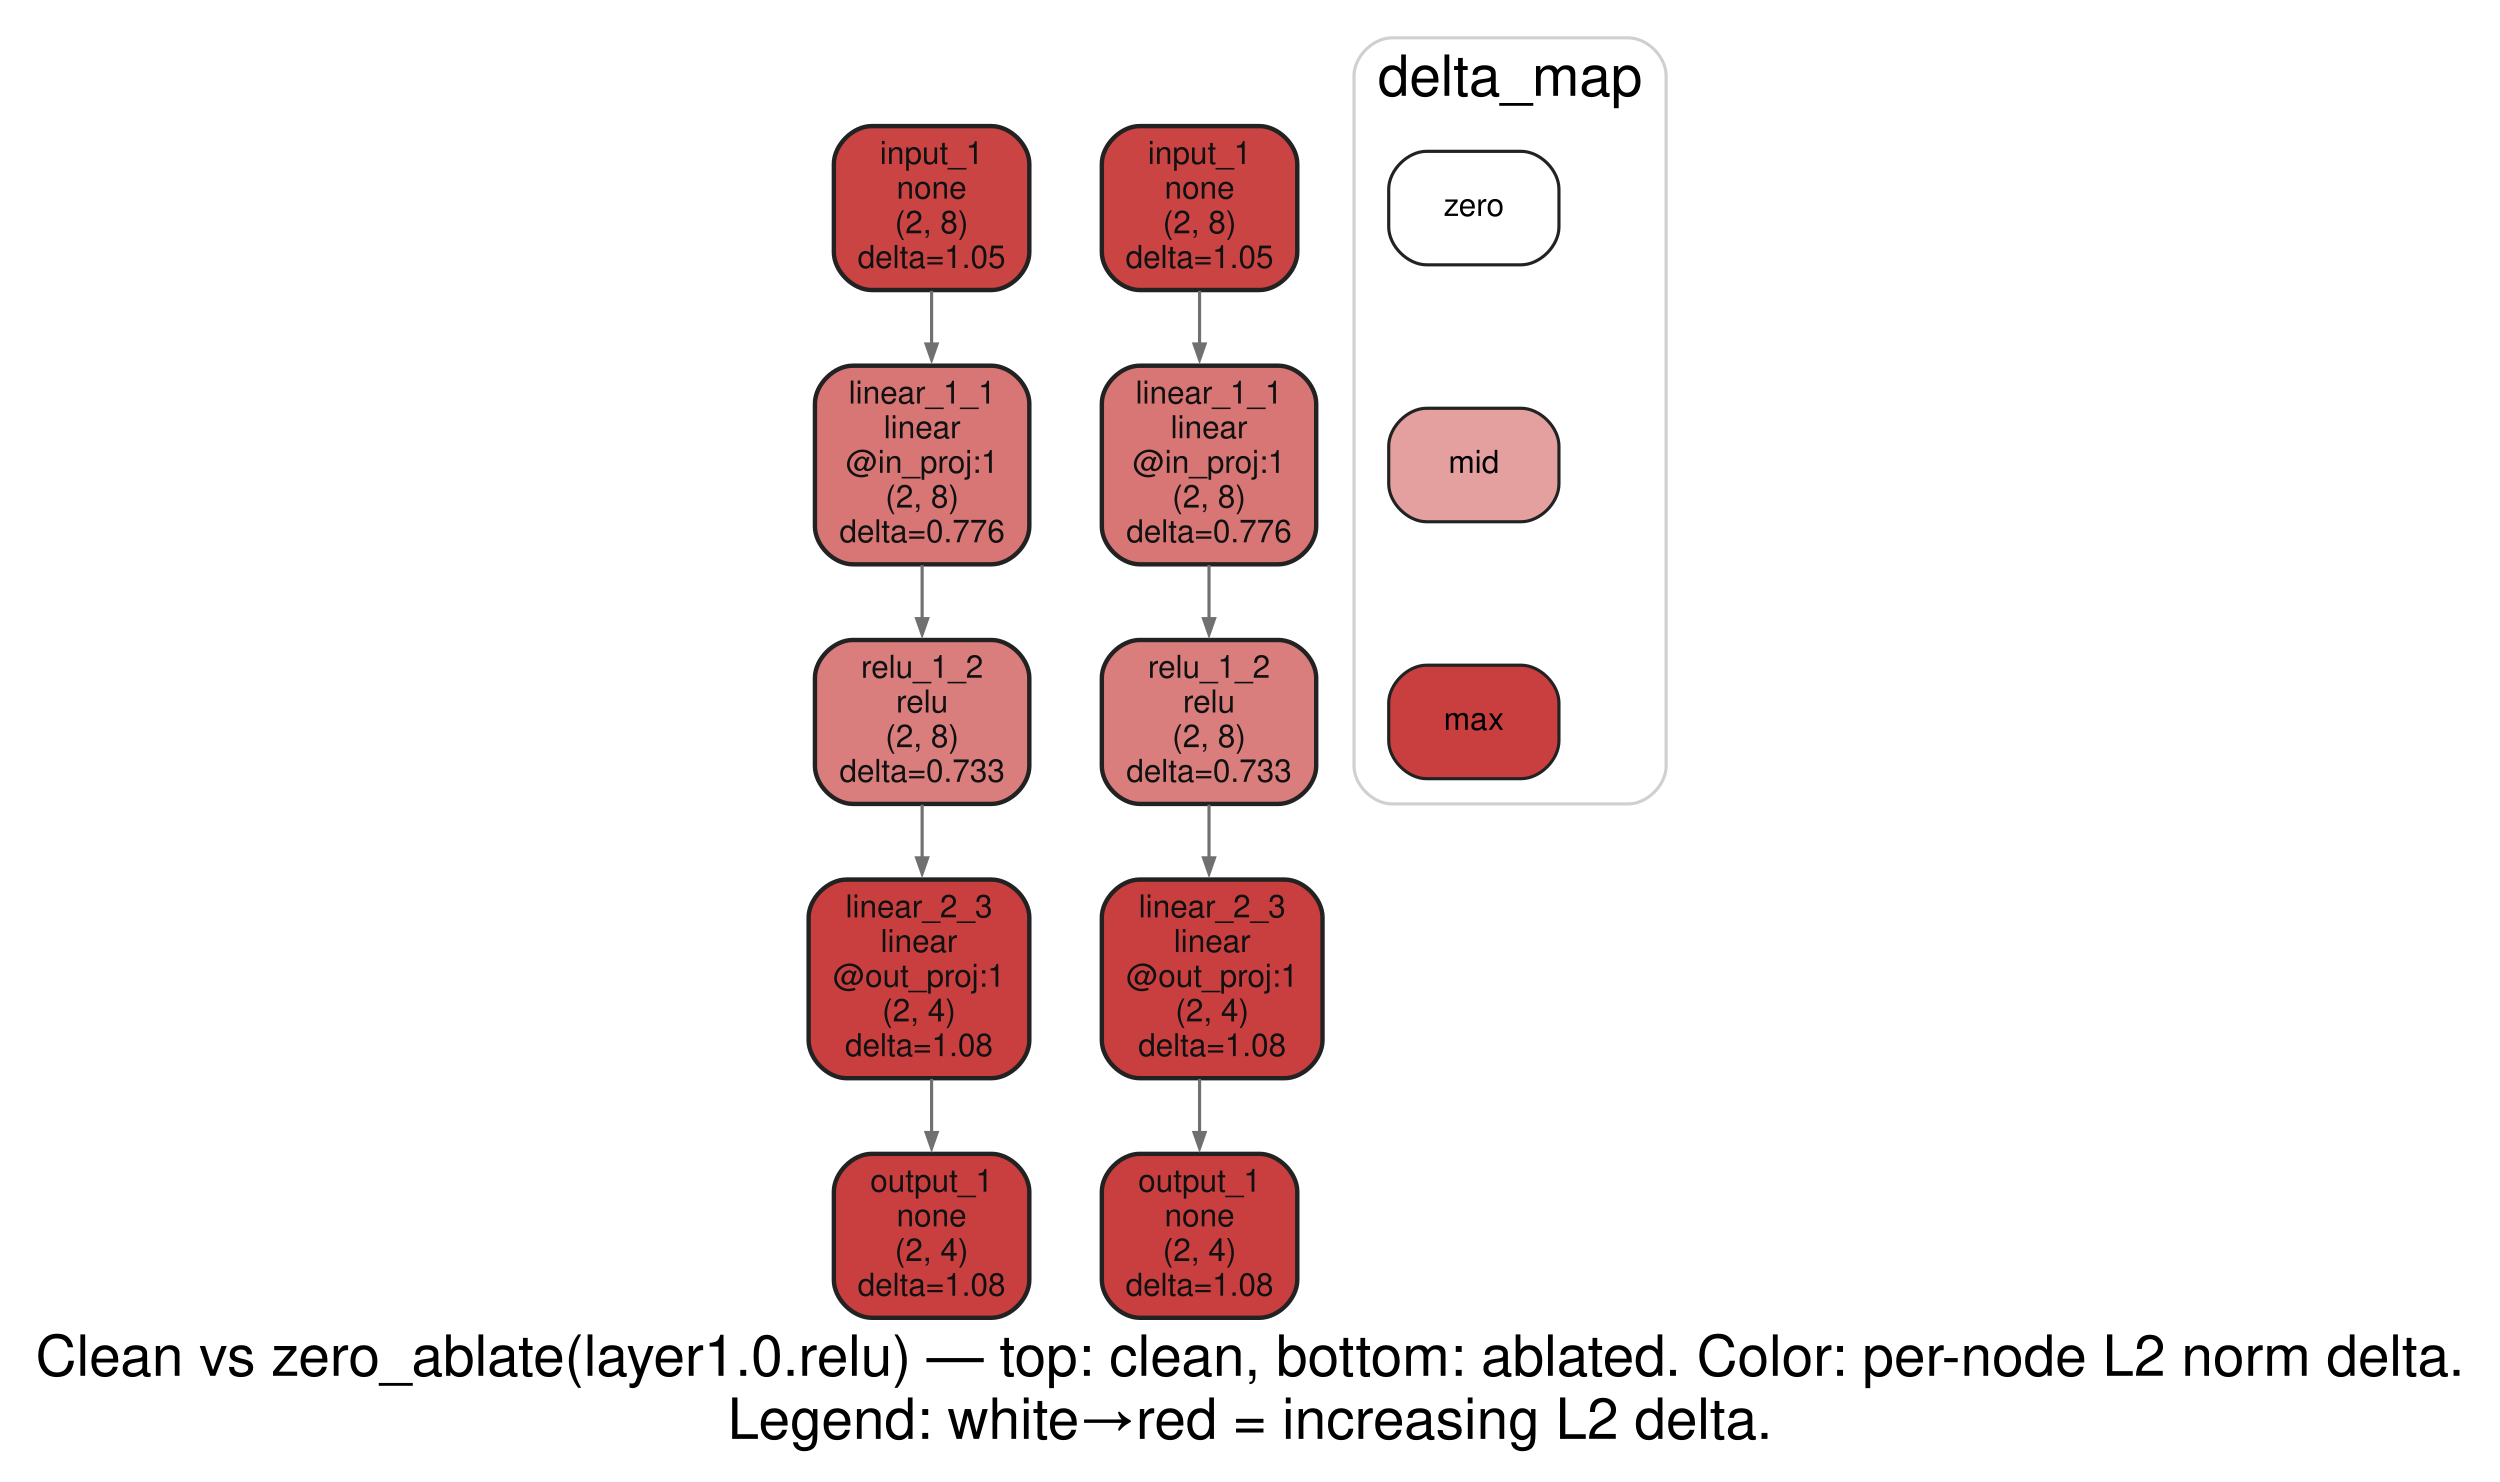
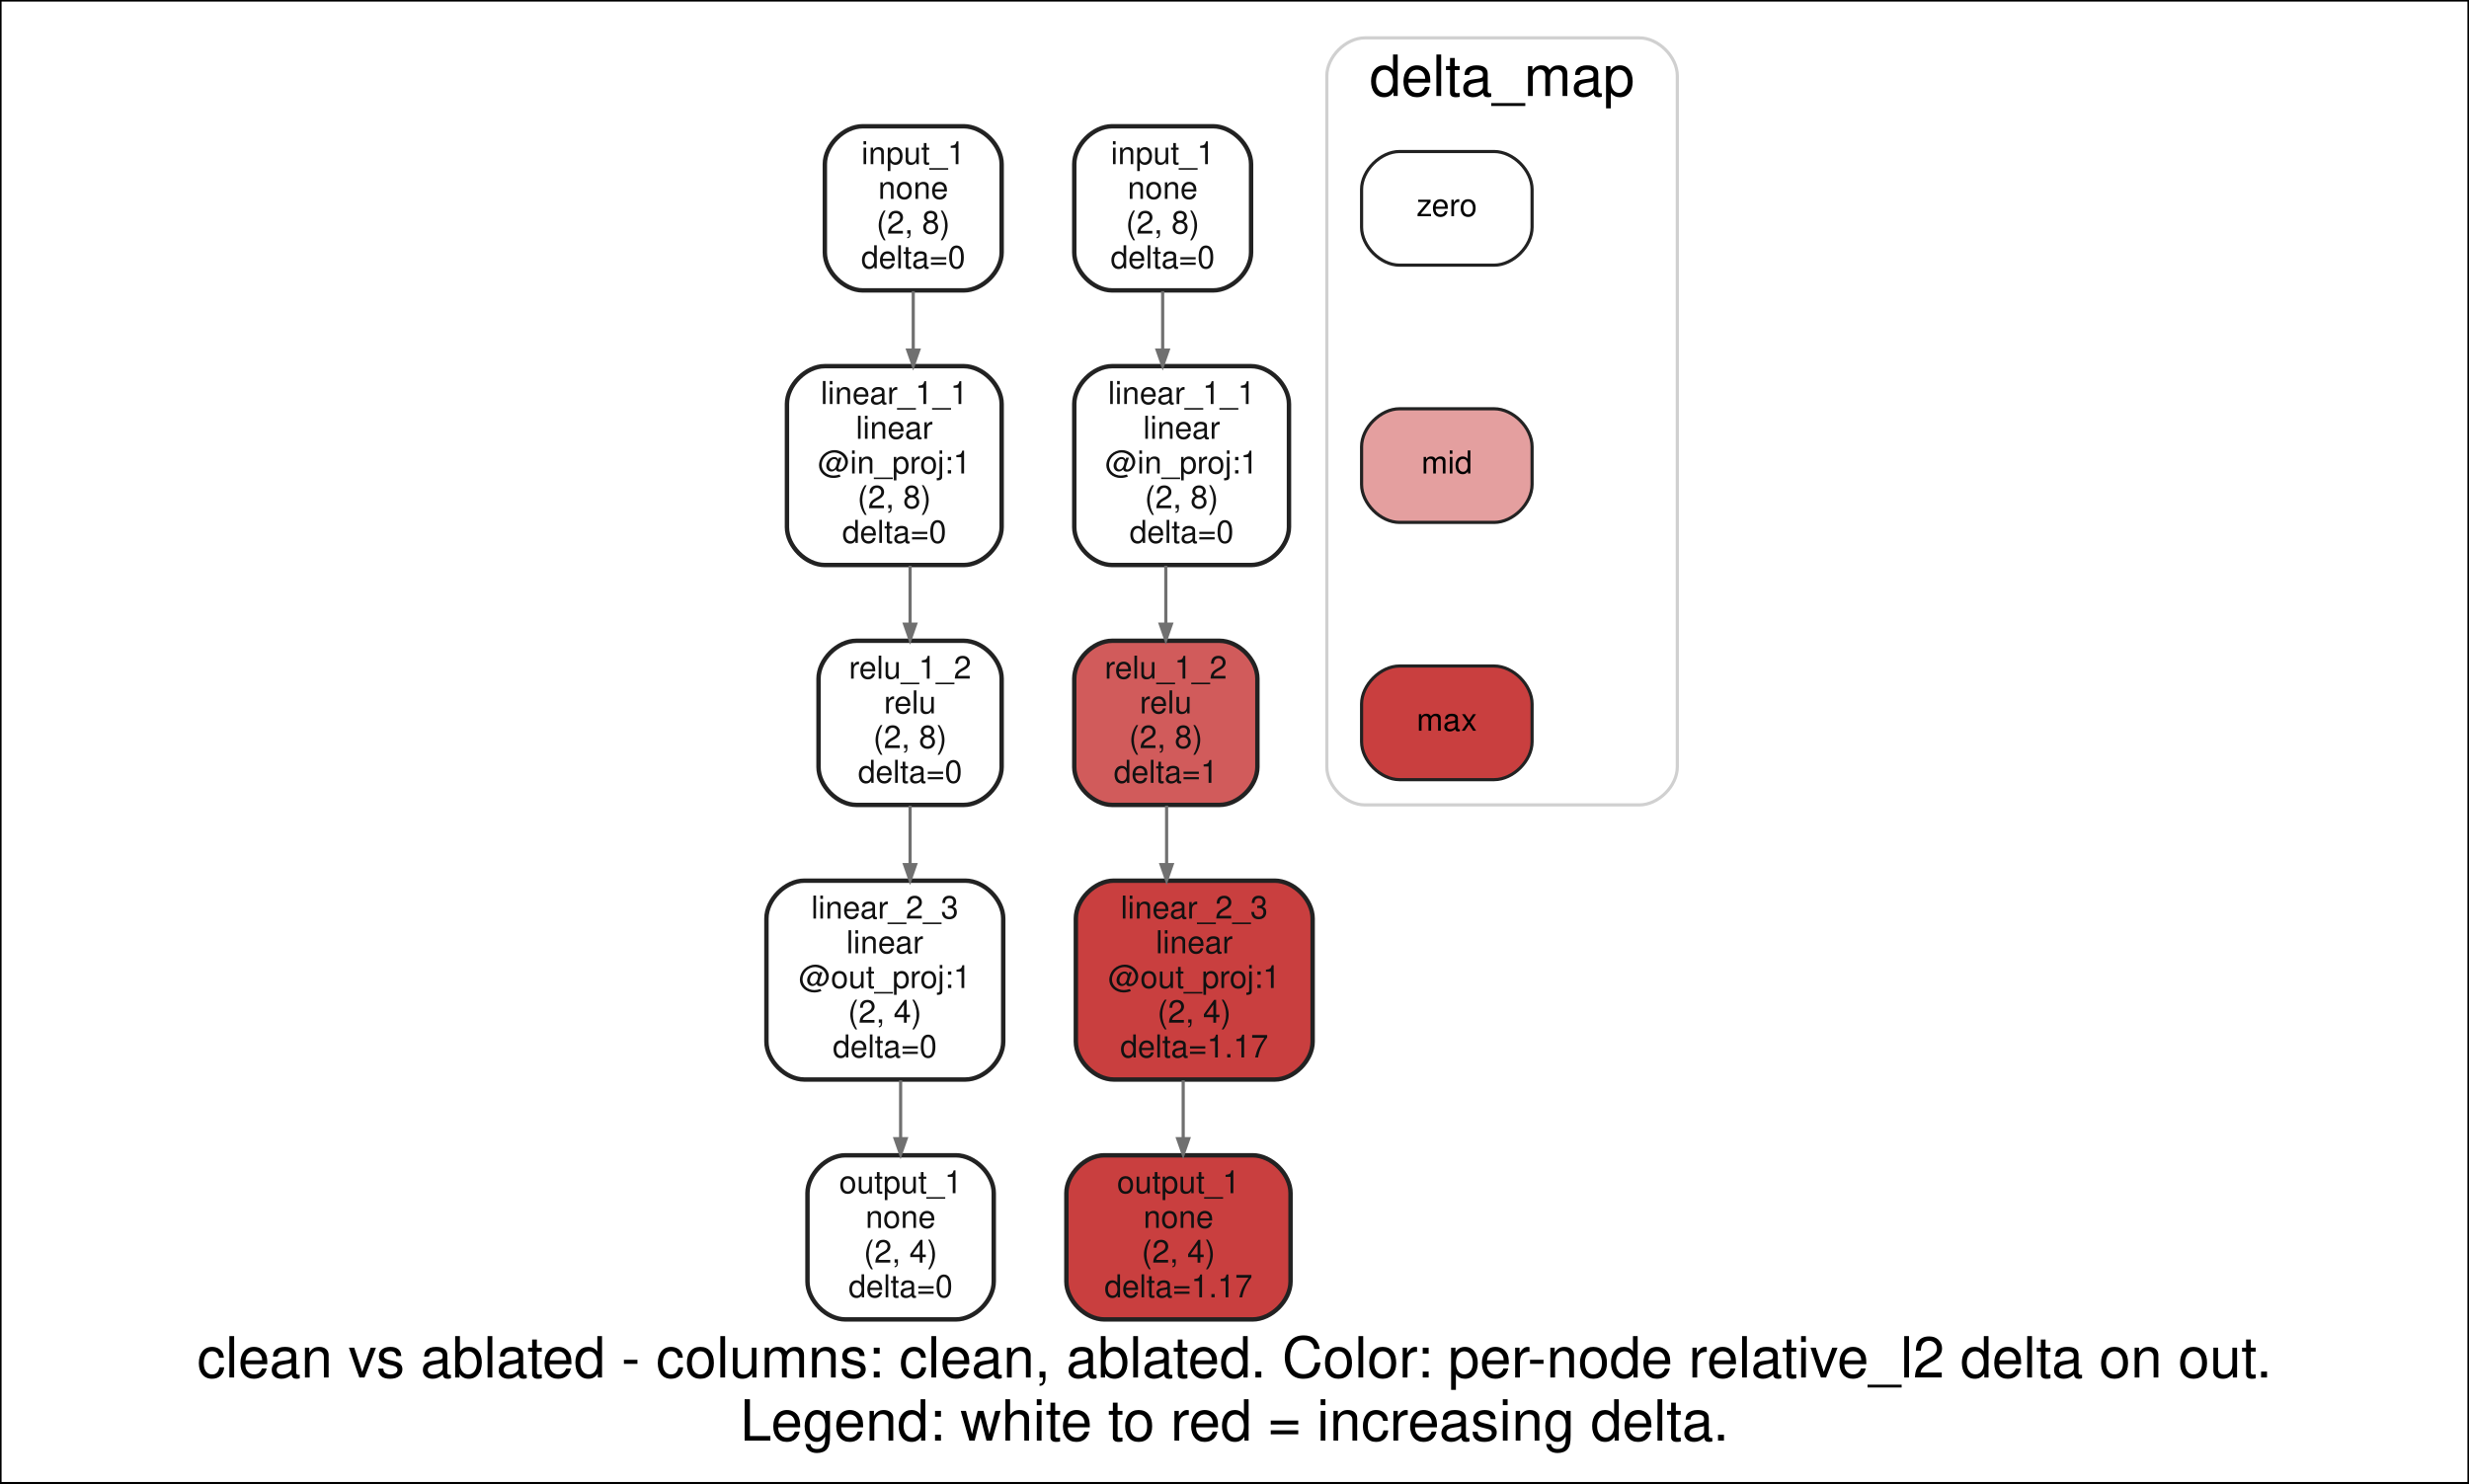
- <svg xmlns="http://www.w3.org/2000/svg" xmlns:xlink="http://www.w3.org/1999/xlink" role="img" aria-label="TorchLens bundle diff: clean versus zero ablate layer1.0.relu. White means zero delta; red intensity scales with the L2 delta magnitude." width="793pt" height="470pt" viewBox="0.00 0.00 793.00 470.00">
+ <svg xmlns="http://www.w3.org/2000/svg" xmlns:xlink="http://www.w3.org/1999/xlink" role="img" aria-label="TorchLens bundle diff: clean versus ablated; relative_l2 delta on out. White means zero delta; red intensity scales with delta magnitude." width="782pt" height="470pt" viewBox="0.00 0.00 782.00 470.00">
  <g id="graph0" class="graph" transform="scale(1 1) rotate(0) translate(4 466)">
-     <polygon fill="white" stroke="none" points="-4,4 -4,-466 789,-466 789,4 -4,4" />
-     <text text-anchor="middle" x="392.5" y="-29.6" font-family="Helvetica,sans-Serif" font-size="18.00">Clean vs zero_ablate(layer1.0.relu) — top: clean, bottom: ablated. Color: per-node L2 norm delta.</text>
-     <text text-anchor="middle" x="392.5" y="-9.6" font-family="Helvetica,sans-Serif" font-size="18.00">Legend: white→red = increasing L2 delta.</text>
+     <polygon fill="white" stroke="#000000" points="-4,4 -4,-466 778,-466 778,4 -4,4" />
+     <text text-anchor="middle" x="387" y="-29.6" font-family="Helvetica,sans-Serif" font-size="18.00">clean vs ablated - columns: clean, ablated. Color: per-node relative_l2 delta on out.</text>
+     <text text-anchor="middle" x="387" y="-9.6" font-family="Helvetica,sans-Serif" font-size="18.00">Legend: white to red = increasing delta.</text>
    <g id="clust8" class="cluster">
-       <path fill="white" stroke="#d0d0d0" d="M437.5,-211C437.5,-211 512.5,-211 512.5,-211 518.5,-211 524.5,-217 524.5,-223 524.5,-223 524.5,-442 524.5,-442 524.5,-448 518.5,-454 512.5,-454 512.5,-454 437.5,-454 437.5,-454 431.5,-454 425.5,-448 425.5,-442 425.5,-442 425.5,-223 425.5,-223 425.5,-217 431.5,-211 437.5,-211" />
-       <text text-anchor="middle" x="475" y="-435.6" font-family="Helvetica,sans-Serif" font-size="18.00">delta_map</text>
+       <path fill="white" stroke="#d0d0d0" d="M428.25,-211C428.25,-211 515.25,-211 515.25,-211 521.25,-211 527.25,-217 527.25,-223 527.25,-223 527.25,-442 527.25,-442 527.25,-448 521.25,-454 515.25,-454 515.25,-454 428.25,-454 428.25,-454 422.25,-454 416.25,-448 416.25,-442 416.25,-442 416.25,-223 416.25,-223 416.25,-217 422.25,-211 428.25,-211" />
+       <text text-anchor="middle" x="471.75" y="-435.6" font-family="Helvetica,sans-Serif" font-size="18.00">delta_map</text>
    </g>
    <g id="node1" class="node">
      <g id="a_node1">
-         <a xlink:title="clean input_1; operation none; L2 delta 1.05247">
-           <path fill="#ca4444" stroke="#222222" stroke-width="1.4" d="M310.5,-426C310.5,-426 272.5,-426 272.5,-426 266.5,-426 260.5,-420 260.5,-414 260.5,-414 260.5,-386 260.5,-386 260.5,-380 266.5,-374 272.5,-374 272.5,-374 310.5,-374 310.5,-374 316.5,-374 322.5,-380 322.5,-386 322.5,-386 322.5,-414 322.5,-414 322.5,-420 316.5,-426 310.5,-426" />
-           <text text-anchor="middle" x="291.5" y="-414" font-family="Helvetica,sans-Serif" font-size="10.00" fill="#111111">input_1</text>
-           <text text-anchor="middle" x="291.5" y="-403" font-family="Helvetica,sans-Serif" font-size="10.00" fill="#111111">none</text>
-           <text text-anchor="middle" x="291.5" y="-392" font-family="Helvetica,sans-Serif" font-size="10.00" fill="#111111">(2, 8)</text>
-           <text text-anchor="middle" x="291.5" y="-381" font-family="Helvetica,sans-Serif" font-size="10.00" fill="#111111">delta=1.05</text>
+         <a xlink:title="clean input_1; operation none; L2 delta 0">
+           <path fill="#ffffff" stroke="#222222" stroke-width="1.4" d="M301.25,-426C301.25,-426 269.25,-426 269.25,-426 263.25,-426 257.25,-420 257.25,-414 257.25,-414 257.25,-386 257.25,-386 257.25,-380 263.25,-374 269.25,-374 269.25,-374 301.25,-374 301.25,-374 307.25,-374 313.25,-380 313.25,-386 313.25,-386 313.25,-414 313.25,-414 313.25,-420 307.25,-426 301.25,-426" />
+           <text text-anchor="middle" x="285.25" y="-414" font-family="Helvetica,sans-Serif" font-size="10.00" fill="#111111">input_1</text>
+           <text text-anchor="middle" x="285.25" y="-403" font-family="Helvetica,sans-Serif" font-size="10.00" fill="#111111">none</text>
+           <text text-anchor="middle" x="285.25" y="-392" font-family="Helvetica,sans-Serif" font-size="10.00" fill="#111111">(2, 8)</text>
+           <text text-anchor="middle" x="285.25" y="-381" font-family="Helvetica,sans-Serif" font-size="10.00" fill="#111111">delta=0</text>
        </a>
      </g>
    </g>
    <g id="node2" class="node">
      <g id="a_node2">
-         <a xlink:title="clean linear_1_1; operation linear; L2 delta 0.775979">
-           <path fill="#d87575" stroke="#222222" stroke-width="1.4" d="M310.5,-350C310.5,-350 266.5,-350 266.5,-350 260.5,-350 254.5,-344 254.5,-338 254.5,-338 254.5,-299 254.5,-299 254.5,-293 260.5,-287 266.5,-287 266.5,-287 310.5,-287 310.5,-287 316.5,-287 322.5,-293 322.5,-299 322.5,-299 322.5,-338 322.5,-338 322.5,-344 316.5,-350 310.5,-350" />
-           <text text-anchor="middle" x="288.5" y="-338" font-family="Helvetica,sans-Serif" font-size="10.00" fill="#111111">linear_1_1</text>
-           <text text-anchor="middle" x="288.5" y="-327" font-family="Helvetica,sans-Serif" font-size="10.00" fill="#111111">linear</text>
-           <text text-anchor="middle" x="288.5" y="-316" font-family="Helvetica,sans-Serif" font-size="10.00" fill="#111111">@in_proj:1</text>
-           <text text-anchor="middle" x="288.5" y="-305" font-family="Helvetica,sans-Serif" font-size="10.00" fill="#111111">(2, 8)</text>
-           <text text-anchor="middle" x="288.5" y="-294" font-family="Helvetica,sans-Serif" font-size="10.00" fill="#111111">delta=0.776</text>
+         <a xlink:title="clean linear_1_1; operation linear; L2 delta 0">
+           <path fill="#ffffff" stroke="#222222" stroke-width="1.4" d="M301.25,-350C301.25,-350 257.25,-350 257.25,-350 251.25,-350 245.25,-344 245.25,-338 245.25,-338 245.25,-299 245.25,-299 245.25,-293 251.25,-287 257.25,-287 257.25,-287 301.25,-287 301.25,-287 307.25,-287 313.25,-293 313.25,-299 313.25,-299 313.25,-338 313.25,-338 313.25,-344 307.25,-350 301.25,-350" />
+           <text text-anchor="middle" x="279.25" y="-338" font-family="Helvetica,sans-Serif" font-size="10.00" fill="#111111">linear_1_1</text>
+           <text text-anchor="middle" x="279.25" y="-327" font-family="Helvetica,sans-Serif" font-size="10.00" fill="#111111">linear</text>
+           <text text-anchor="middle" x="279.25" y="-316" font-family="Helvetica,sans-Serif" font-size="10.00" fill="#111111">@in_proj:1</text>
+           <text text-anchor="middle" x="279.25" y="-305" font-family="Helvetica,sans-Serif" font-size="10.00" fill="#111111">(2, 8)</text>
+           <text text-anchor="middle" x="279.25" y="-294" font-family="Helvetica,sans-Serif" font-size="10.00" fill="#111111">delta=0</text>
        </a>
      </g>
    </g>
    <g id="edge1" class="edge">
-       <path fill="none" stroke="#707070" d="M291.5,-373.76C291.5,-373.76 291.5,-356.9 291.5,-356.9" />
-       <polygon fill="#707070" stroke="#707070" points="293.25,-356.9 291.5,-351.9 289.75,-356.9 293.25,-356.9" />
+       <path fill="none" stroke="#707070" d="M285.25,-373.76C285.25,-373.76 285.25,-355.1 285.25,-355.1" />
+       <polygon fill="#707070" stroke="#707070" points="287,-355.1 285.25,-350.1 283.5,-355.1 287,-355.1" />
    </g>
    <g id="node6" class="node">
      <g id="a_node6">
-         <a xlink:title="ablated input_1; operation none; L2 delta 1.05247">
-           <path fill="#ca4444" stroke="#222222" stroke-width="1.4" d="M395.5,-426C395.5,-426 357.5,-426 357.5,-426 351.5,-426 345.5,-420 345.5,-414 345.5,-414 345.5,-386 345.5,-386 345.5,-380 351.5,-374 357.5,-374 357.5,-374 395.5,-374 395.5,-374 401.5,-374 407.5,-380 407.5,-386 407.5,-386 407.5,-414 407.5,-414 407.5,-420 401.5,-426 395.5,-426" />
-           <text text-anchor="middle" x="376.5" y="-414" font-family="Helvetica,sans-Serif" font-size="10.00" fill="#111111">input_1</text>
-           <text text-anchor="middle" x="376.5" y="-403" font-family="Helvetica,sans-Serif" font-size="10.00" fill="#111111">none</text>
-           <text text-anchor="middle" x="376.5" y="-392" font-family="Helvetica,sans-Serif" font-size="10.00" fill="#111111">(2, 8)</text>
-           <text text-anchor="middle" x="376.5" y="-381" font-family="Helvetica,sans-Serif" font-size="10.00" fill="#111111">delta=1.05</text>
+         <a xlink:title="ablated input_1; operation none; L2 delta 0">
+           <path fill="#ffffff" stroke="#222222" stroke-width="1.4" d="M380.25,-426C380.25,-426 348.25,-426 348.25,-426 342.25,-426 336.25,-420 336.25,-414 336.25,-414 336.25,-386 336.25,-386 336.25,-380 342.25,-374 348.25,-374 348.25,-374 380.25,-374 380.25,-374 386.25,-374 392.25,-380 392.25,-386 392.25,-386 392.25,-414 392.25,-414 392.25,-420 386.25,-426 380.25,-426" />
+           <text text-anchor="middle" x="364.25" y="-414" font-family="Helvetica,sans-Serif" font-size="10.00" fill="#111111">input_1</text>
+           <text text-anchor="middle" x="364.25" y="-403" font-family="Helvetica,sans-Serif" font-size="10.00" fill="#111111">none</text>
+           <text text-anchor="middle" x="364.25" y="-392" font-family="Helvetica,sans-Serif" font-size="10.00" fill="#111111">(2, 8)</text>
+           <text text-anchor="middle" x="364.25" y="-381" font-family="Helvetica,sans-Serif" font-size="10.00" fill="#111111">delta=0</text>
        </a>
      </g>
    </g>
    <g id="node3" class="node">
      <g id="a_node3">
-         <a xlink:title="clean relu_1_2; operation relu; L2 delta 0.733187">
-           <path fill="#da7d7d" stroke="#222222" stroke-width="1.4" d="M310.5,-263C310.5,-263 266.5,-263 266.5,-263 260.5,-263 254.5,-257 254.5,-251 254.5,-251 254.5,-223 254.5,-223 254.5,-217 260.5,-211 266.5,-211 266.5,-211 310.5,-211 310.5,-211 316.5,-211 322.5,-217 322.5,-223 322.5,-223 322.5,-251 322.5,-251 322.5,-257 316.5,-263 310.5,-263" />
-           <text text-anchor="middle" x="288.5" y="-251" font-family="Helvetica,sans-Serif" font-size="10.00" fill="#111111">relu_1_2</text>
-           <text text-anchor="middle" x="288.5" y="-240" font-family="Helvetica,sans-Serif" font-size="10.00" fill="#111111">relu</text>
-           <text text-anchor="middle" x="288.5" y="-229" font-family="Helvetica,sans-Serif" font-size="10.00" fill="#111111">(2, 8)</text>
-           <text text-anchor="middle" x="288.5" y="-218" font-family="Helvetica,sans-Serif" font-size="10.00" fill="#111111">delta=0.733</text>
+         <a xlink:title="clean relu_1_2; operation relu; L2 delta 0">
+           <path fill="#ffffff" stroke="#222222" stroke-width="1.4" d="M301.25,-263C301.25,-263 267.25,-263 267.25,-263 261.25,-263 255.25,-257 255.25,-251 255.25,-251 255.25,-223 255.25,-223 255.25,-217 261.25,-211 267.25,-211 267.25,-211 301.25,-211 301.25,-211 307.25,-211 313.25,-217 313.25,-223 313.25,-223 313.25,-251 313.25,-251 313.25,-257 307.25,-263 301.25,-263" />
+           <text text-anchor="middle" x="284.25" y="-251" font-family="Helvetica,sans-Serif" font-size="10.00" fill="#111111">relu_1_2</text>
+           <text text-anchor="middle" x="284.25" y="-240" font-family="Helvetica,sans-Serif" font-size="10.00" fill="#111111">relu</text>
+           <text text-anchor="middle" x="284.25" y="-229" font-family="Helvetica,sans-Serif" font-size="10.00" fill="#111111">(2, 8)</text>
+           <text text-anchor="middle" x="284.25" y="-218" font-family="Helvetica,sans-Serif" font-size="10.00" fill="#111111">delta=0</text>
        </a>
      </g>
    </g>
    <g id="edge2" class="edge">
-       <path fill="none" stroke="#707070" d="M288.5,-286.76C288.5,-286.76 288.5,-269.77 288.5,-269.77" />
-       <polygon fill="#707070" stroke="#707070" points="290.25,-269.77 288.5,-264.77 286.75,-269.77 290.25,-269.77" />
+       <path fill="none" stroke="#707070" d="M284.25,-286.76C284.25,-286.76 284.25,-268.26 284.25,-268.26" />
+       <polygon fill="#707070" stroke="#707070" points="286,-268.26 284.25,-263.26 282.5,-268.26 286,-268.26" />
    </g>
    <g id="node7" class="node">
      <g id="a_node7">
-         <a xlink:title="ablated linear_1_1; operation linear; L2 delta 0.775979">
-           <path fill="#d87575" stroke="#222222" stroke-width="1.4" d="M401.5,-350C401.5,-350 357.5,-350 357.5,-350 351.5,-350 345.5,-344 345.5,-338 345.5,-338 345.5,-299 345.5,-299 345.5,-293 351.5,-287 357.5,-287 357.5,-287 401.5,-287 401.5,-287 407.5,-287 413.5,-293 413.5,-299 413.5,-299 413.5,-338 413.5,-338 413.5,-344 407.5,-350 401.5,-350" />
-           <text text-anchor="middle" x="379.5" y="-338" font-family="Helvetica,sans-Serif" font-size="10.00" fill="#111111">linear_1_1</text>
-           <text text-anchor="middle" x="379.5" y="-327" font-family="Helvetica,sans-Serif" font-size="10.00" fill="#111111">linear</text>
-           <text text-anchor="middle" x="379.5" y="-316" font-family="Helvetica,sans-Serif" font-size="10.00" fill="#111111">@in_proj:1</text>
-           <text text-anchor="middle" x="379.5" y="-305" font-family="Helvetica,sans-Serif" font-size="10.00" fill="#111111">(2, 8)</text>
-           <text text-anchor="middle" x="379.5" y="-294" font-family="Helvetica,sans-Serif" font-size="10.00" fill="#111111">delta=0.776</text>
+         <a xlink:title="ablated linear_1_1; operation linear; L2 delta 0">
+           <path fill="#ffffff" stroke="#222222" stroke-width="1.4" d="M392.25,-350C392.25,-350 348.25,-350 348.25,-350 342.25,-350 336.25,-344 336.25,-338 336.25,-338 336.25,-299 336.25,-299 336.25,-293 342.25,-287 348.25,-287 348.25,-287 392.25,-287 392.25,-287 398.25,-287 404.25,-293 404.25,-299 404.25,-299 404.25,-338 404.25,-338 404.25,-344 398.25,-350 392.25,-350" />
+           <text text-anchor="middle" x="370.25" y="-338" font-family="Helvetica,sans-Serif" font-size="10.00" fill="#111111">linear_1_1</text>
+           <text text-anchor="middle" x="370.25" y="-327" font-family="Helvetica,sans-Serif" font-size="10.00" fill="#111111">linear</text>
+           <text text-anchor="middle" x="370.25" y="-316" font-family="Helvetica,sans-Serif" font-size="10.00" fill="#111111">@in_proj:1</text>
+           <text text-anchor="middle" x="370.25" y="-305" font-family="Helvetica,sans-Serif" font-size="10.00" fill="#111111">(2, 8)</text>
+           <text text-anchor="middle" x="370.25" y="-294" font-family="Helvetica,sans-Serif" font-size="10.00" fill="#111111">delta=0</text>
        </a>
      </g>
    </g>
    <g id="node4" class="node">
      <g id="a_node4">
-         <a xlink:title="clean linear_2_3; operation linear; L2 delta 1.08083">
-           <path fill="#c93f3f" stroke="#222222" stroke-width="1.4" d="M310.5,-187C310.5,-187 264.5,-187 264.5,-187 258.5,-187 252.5,-181 252.5,-175 252.5,-175 252.5,-136 252.5,-136 252.5,-130 258.5,-124 264.5,-124 264.5,-124 310.5,-124 310.5,-124 316.5,-124 322.5,-130 322.5,-136 322.5,-136 322.5,-175 322.5,-175 322.5,-181 316.5,-187 310.5,-187" />
-           <text text-anchor="middle" x="287.5" y="-175" font-family="Helvetica,sans-Serif" font-size="10.00" fill="#111111">linear_2_3</text>
-           <text text-anchor="middle" x="287.5" y="-164" font-family="Helvetica,sans-Serif" font-size="10.00" fill="#111111">linear</text>
-           <text text-anchor="middle" x="287.5" y="-153" font-family="Helvetica,sans-Serif" font-size="10.00" fill="#111111">@out_proj:1</text>
-           <text text-anchor="middle" x="287.5" y="-142" font-family="Helvetica,sans-Serif" font-size="10.00" fill="#111111">(2, 4)</text>
-           <text text-anchor="middle" x="287.5" y="-131" font-family="Helvetica,sans-Serif" font-size="10.00" fill="#111111">delta=1.08</text>
+         <a xlink:title="clean linear_2_3; operation linear; L2 delta 0">
+           <path fill="#ffffff" stroke="#222222" stroke-width="1.4" d="M301.75,-187C301.75,-187 250.75,-187 250.75,-187 244.75,-187 238.75,-181 238.75,-175 238.75,-175 238.75,-136 238.75,-136 238.75,-130 244.75,-124 250.75,-124 250.75,-124 301.75,-124 301.75,-124 307.75,-124 313.75,-130 313.75,-136 313.75,-136 313.75,-175 313.75,-175 313.75,-181 307.75,-187 301.75,-187" />
+           <text text-anchor="middle" x="276.25" y="-175" font-family="Helvetica,sans-Serif" font-size="10.00" fill="#111111">linear_2_3</text>
+           <text text-anchor="middle" x="276.25" y="-164" font-family="Helvetica,sans-Serif" font-size="10.00" fill="#111111">linear</text>
+           <text text-anchor="middle" x="276.25" y="-153" font-family="Helvetica,sans-Serif" font-size="10.00" fill="#111111">@out_proj:1</text>
+           <text text-anchor="middle" x="276.25" y="-142" font-family="Helvetica,sans-Serif" font-size="10.00" fill="#111111">(2, 4)</text>
+           <text text-anchor="middle" x="276.25" y="-131" font-family="Helvetica,sans-Serif" font-size="10.00" fill="#111111">delta=0</text>
        </a>
      </g>
    </g>
    <g id="edge3" class="edge">
-       <path fill="none" stroke="#707070" d="M288.5,-210.76C288.5,-210.76 288.5,-193.9 288.5,-193.9" />
-       <polygon fill="#707070" stroke="#707070" points="290.25,-193.9 288.5,-188.9 286.75,-193.9 290.25,-193.9" />
+       <path fill="none" stroke="#707070" d="M284.25,-210.76C284.25,-210.76 284.25,-192.1 284.25,-192.1" />
+       <polygon fill="#707070" stroke="#707070" points="286,-192.1 284.25,-187.1 282.5,-192.1 286,-192.1" />
    </g>
    <g id="node8" class="node">
      <g id="a_node8">
-         <a xlink:title="ablated relu_1_2; operation relu; L2 delta 0.733187">
-           <path fill="#da7d7d" stroke="#222222" stroke-width="1.4" d="M401.5,-263C401.5,-263 357.5,-263 357.5,-263 351.5,-263 345.5,-257 345.5,-251 345.5,-251 345.5,-223 345.5,-223 345.5,-217 351.5,-211 357.5,-211 357.5,-211 401.5,-211 401.5,-211 407.5,-211 413.5,-217 413.5,-223 413.5,-223 413.5,-251 413.5,-251 413.5,-257 407.5,-263 401.5,-263" />
-           <text text-anchor="middle" x="379.5" y="-251" font-family="Helvetica,sans-Serif" font-size="10.00" fill="#111111">relu_1_2</text>
-           <text text-anchor="middle" x="379.5" y="-240" font-family="Helvetica,sans-Serif" font-size="10.00" fill="#111111">relu</text>
-           <text text-anchor="middle" x="379.5" y="-229" font-family="Helvetica,sans-Serif" font-size="10.00" fill="#111111">(2, 8)</text>
-           <text text-anchor="middle" x="379.5" y="-218" font-family="Helvetica,sans-Serif" font-size="10.00" fill="#111111">delta=0.733</text>
+         <a xlink:title="ablated relu_1_2; operation relu; L2 delta 1">
+           <path fill="#d15b5b" stroke="#222222" stroke-width="1.4" d="M382.25,-263C382.25,-263 348.25,-263 348.25,-263 342.25,-263 336.25,-257 336.25,-251 336.25,-251 336.25,-223 336.25,-223 336.25,-217 342.25,-211 348.25,-211 348.25,-211 382.25,-211 382.25,-211 388.25,-211 394.25,-217 394.25,-223 394.25,-223 394.25,-251 394.25,-251 394.25,-257 388.25,-263 382.25,-263" />
+           <text text-anchor="middle" x="365.25" y="-251" font-family="Helvetica,sans-Serif" font-size="10.00" fill="#111111">relu_1_2</text>
+           <text text-anchor="middle" x="365.25" y="-240" font-family="Helvetica,sans-Serif" font-size="10.00" fill="#111111">relu</text>
+           <text text-anchor="middle" x="365.25" y="-229" font-family="Helvetica,sans-Serif" font-size="10.00" fill="#111111">(2, 8)</text>
+           <text text-anchor="middle" x="365.25" y="-218" font-family="Helvetica,sans-Serif" font-size="10.00" fill="#111111">delta=1</text>
        </a>
      </g>
    </g>
    <g id="node5" class="node">
      <g id="a_node5">
-         <a xlink:title="clean output_1; operation none; L2 delta 1.08083">
-           <path fill="#c93f3f" stroke="#222222" stroke-width="1.4" d="M310.5,-100C310.5,-100 272.5,-100 272.5,-100 266.5,-100 260.5,-94 260.5,-88 260.5,-88 260.5,-60 260.5,-60 260.5,-54 266.5,-48 272.5,-48 272.5,-48 310.5,-48 310.5,-48 316.5,-48 322.5,-54 322.5,-60 322.5,-60 322.5,-88 322.5,-88 322.5,-94 316.5,-100 310.5,-100" />
-           <text text-anchor="middle" x="291.5" y="-88" font-family="Helvetica,sans-Serif" font-size="10.00" fill="#111111">output_1</text>
-           <text text-anchor="middle" x="291.5" y="-77" font-family="Helvetica,sans-Serif" font-size="10.00" fill="#111111">none</text>
-           <text text-anchor="middle" x="291.5" y="-66" font-family="Helvetica,sans-Serif" font-size="10.00" fill="#111111">(2, 4)</text>
-           <text text-anchor="middle" x="291.5" y="-55" font-family="Helvetica,sans-Serif" font-size="10.00" fill="#111111">delta=1.08</text>
+         <a xlink:title="clean output_1; operation none; L2 delta 0">
+           <path fill="#ffffff" stroke="#222222" stroke-width="1.4" d="M298.75,-100C298.75,-100 263.75,-100 263.75,-100 257.75,-100 251.75,-94 251.75,-88 251.75,-88 251.75,-60 251.75,-60 251.75,-54 257.75,-48 263.75,-48 263.75,-48 298.75,-48 298.75,-48 304.75,-48 310.75,-54 310.75,-60 310.75,-60 310.75,-88 310.75,-88 310.75,-94 304.75,-100 298.75,-100" />
+           <text text-anchor="middle" x="281.25" y="-88" font-family="Helvetica,sans-Serif" font-size="10.00" fill="#111111">output_1</text>
+           <text text-anchor="middle" x="281.25" y="-77" font-family="Helvetica,sans-Serif" font-size="10.00" fill="#111111">none</text>
+           <text text-anchor="middle" x="281.25" y="-66" font-family="Helvetica,sans-Serif" font-size="10.00" fill="#111111">(2, 4)</text>
+           <text text-anchor="middle" x="281.25" y="-55" font-family="Helvetica,sans-Serif" font-size="10.00" fill="#111111">delta=0</text>
        </a>
      </g>
    </g>
    <g id="edge4" class="edge">
-       <path fill="none" stroke="#707070" d="M291.5,-123.76C291.5,-123.76 291.5,-106.77 291.5,-106.77" />
-       <polygon fill="#707070" stroke="#707070" points="293.25,-106.77 291.5,-101.77 289.75,-106.77 293.25,-106.77" />
+       <path fill="none" stroke="#707070" d="M281.25,-123.76C281.25,-123.76 281.25,-105.26 281.25,-105.26" />
+       <polygon fill="#707070" stroke="#707070" points="283,-105.26 281.25,-100.26 279.5,-105.26 283,-105.26" />
    </g>
    <g id="node9" class="node">
      <g id="a_node9">
-         <a xlink:title="ablated linear_2_3; operation linear; L2 delta 1.08083">
-           <path fill="#c93f3f" stroke="#222222" stroke-width="1.4" d="M403.5,-187C403.5,-187 357.5,-187 357.5,-187 351.5,-187 345.5,-181 345.5,-175 345.5,-175 345.5,-136 345.5,-136 345.5,-130 351.5,-124 357.5,-124 357.5,-124 403.5,-124 403.5,-124 409.5,-124 415.5,-130 415.5,-136 415.5,-136 415.5,-175 415.5,-175 415.5,-181 409.5,-187 403.5,-187" />
-           <text text-anchor="middle" x="380.5" y="-175" font-family="Helvetica,sans-Serif" font-size="10.00" fill="#111111">linear_2_3</text>
-           <text text-anchor="middle" x="380.5" y="-164" font-family="Helvetica,sans-Serif" font-size="10.00" fill="#111111">linear</text>
-           <text text-anchor="middle" x="380.5" y="-153" font-family="Helvetica,sans-Serif" font-size="10.00" fill="#111111">@out_proj:1</text>
-           <text text-anchor="middle" x="380.5" y="-142" font-family="Helvetica,sans-Serif" font-size="10.00" fill="#111111">(2, 4)</text>
-           <text text-anchor="middle" x="380.5" y="-131" font-family="Helvetica,sans-Serif" font-size="10.00" fill="#111111">delta=1.08</text>
+         <a xlink:title="ablated linear_2_3; operation linear; L2 delta 1.17117">
+           <path fill="#c93f3f" stroke="#222222" stroke-width="1.4" d="M399.75,-187C399.75,-187 348.75,-187 348.75,-187 342.75,-187 336.75,-181 336.75,-175 336.75,-175 336.75,-136 336.75,-136 336.75,-130 342.75,-124 348.75,-124 348.75,-124 399.75,-124 399.75,-124 405.75,-124 411.75,-130 411.75,-136 411.75,-136 411.75,-175 411.75,-175 411.75,-181 405.75,-187 399.75,-187" />
+           <text text-anchor="middle" x="374.25" y="-175" font-family="Helvetica,sans-Serif" font-size="10.00" fill="#111111">linear_2_3</text>
+           <text text-anchor="middle" x="374.25" y="-164" font-family="Helvetica,sans-Serif" font-size="10.00" fill="#111111">linear</text>
+           <text text-anchor="middle" x="374.25" y="-153" font-family="Helvetica,sans-Serif" font-size="10.00" fill="#111111">@out_proj:1</text>
+           <text text-anchor="middle" x="374.25" y="-142" font-family="Helvetica,sans-Serif" font-size="10.00" fill="#111111">(2, 4)</text>
+           <text text-anchor="middle" x="374.25" y="-131" font-family="Helvetica,sans-Serif" font-size="10.00" fill="#111111">delta=1.17</text>
        </a>
      </g>
    </g>
    <g id="node10" class="node">
      <g id="a_node10">
-         <a xlink:title="ablated output_1; operation none; L2 delta 1.08083">
-           <path fill="#c93f3f" stroke="#222222" stroke-width="1.4" d="M395.5,-100C395.5,-100 357.5,-100 357.5,-100 351.5,-100 345.5,-94 345.5,-88 345.5,-88 345.5,-60 345.5,-60 345.5,-54 351.5,-48 357.5,-48 357.5,-48 395.5,-48 395.5,-48 401.5,-48 407.5,-54 407.5,-60 407.5,-60 407.5,-88 407.5,-88 407.5,-94 401.5,-100 395.5,-100" />
-           <text text-anchor="middle" x="376.5" y="-88" font-family="Helvetica,sans-Serif" font-size="10.00" fill="#111111">output_1</text>
-           <text text-anchor="middle" x="376.5" y="-77" font-family="Helvetica,sans-Serif" font-size="10.00" fill="#111111">none</text>
-           <text text-anchor="middle" x="376.5" y="-66" font-family="Helvetica,sans-Serif" font-size="10.00" fill="#111111">(2, 4)</text>
-           <text text-anchor="middle" x="376.5" y="-55" font-family="Helvetica,sans-Serif" font-size="10.00" fill="#111111">delta=1.08</text>
+         <a xlink:title="ablated output_1; operation none; L2 delta 1.17117">
+           <path fill="#c93f3f" stroke="#222222" stroke-width="1.4" d="M392.75,-100C392.75,-100 345.75,-100 345.75,-100 339.75,-100 333.75,-94 333.75,-88 333.75,-88 333.75,-60 333.75,-60 333.75,-54 339.75,-48 345.75,-48 345.75,-48 392.75,-48 392.75,-48 398.75,-48 404.75,-54 404.75,-60 404.75,-60 404.75,-88 404.75,-88 404.75,-94 398.75,-100 392.75,-100" />
+           <text text-anchor="middle" x="369.25" y="-88" font-family="Helvetica,sans-Serif" font-size="10.00" fill="#111111">output_1</text>
+           <text text-anchor="middle" x="369.25" y="-77" font-family="Helvetica,sans-Serif" font-size="10.00" fill="#111111">none</text>
+           <text text-anchor="middle" x="369.25" y="-66" font-family="Helvetica,sans-Serif" font-size="10.00" fill="#111111">(2, 4)</text>
+           <text text-anchor="middle" x="369.25" y="-55" font-family="Helvetica,sans-Serif" font-size="10.00" fill="#111111">delta=1.17</text>
        </a>
      </g>
    </g>
    <g id="edge5" class="edge">
-       <path fill="none" stroke="#707070" d="M376.5,-373.76C376.5,-373.76 376.5,-356.9 376.5,-356.9" />
-       <polygon fill="#707070" stroke="#707070" points="378.25,-356.9 376.5,-351.9 374.75,-356.9 378.25,-356.9" />
+       <path fill="none" stroke="#707070" d="M364.25,-373.76C364.25,-373.76 364.25,-355.1 364.25,-355.1" />
+       <polygon fill="#707070" stroke="#707070" points="366,-355.1 364.25,-350.1 362.5,-355.1 366,-355.1" />
    </g>
    <g id="edge6" class="edge">
-       <path fill="none" stroke="#707070" d="M379.5,-286.76C379.5,-286.76 379.5,-269.77 379.5,-269.77" />
-       <polygon fill="#707070" stroke="#707070" points="381.25,-269.77 379.5,-264.77 377.75,-269.77 381.25,-269.77" />
+       <path fill="none" stroke="#707070" d="M365.25,-286.76C365.25,-286.76 365.25,-268.26 365.25,-268.26" />
+       <polygon fill="#707070" stroke="#707070" points="367,-268.26 365.25,-263.26 363.5,-268.26 367,-268.26" />
    </g>
    <g id="edge7" class="edge">
-       <path fill="none" stroke="#707070" d="M379.5,-210.76C379.5,-210.76 379.5,-193.9 379.5,-193.9" />
-       <polygon fill="#707070" stroke="#707070" points="381.25,-193.9 379.5,-188.9 377.75,-193.9 381.25,-193.9" />
+       <path fill="none" stroke="#707070" d="M365.5,-210.76C365.5,-210.76 365.5,-192.1 365.5,-192.1" />
+       <polygon fill="#707070" stroke="#707070" points="367.25,-192.1 365.5,-187.1 363.75,-192.1 367.25,-192.1" />
    </g>
    <g id="edge8" class="edge">
-       <path fill="none" stroke="#707070" d="M376.5,-123.76C376.5,-123.76 376.5,-106.77 376.5,-106.77" />
-       <polygon fill="#707070" stroke="#707070" points="378.25,-106.77 376.5,-101.77 374.75,-106.77 378.25,-106.77" />
+       <path fill="none" stroke="#707070" d="M370.75,-123.76C370.75,-123.76 370.75,-105.26 370.75,-105.26" />
+       <polygon fill="#707070" stroke="#707070" points="372.5,-105.26 370.75,-100.26 369,-105.26 372.5,-105.26" />
    </g>
    <g id="node11" class="node">
-       <path fill="#ffffff" stroke="#222222" d="M478.5,-418C478.5,-418 448.5,-418 448.5,-418 442.5,-418 436.5,-412 436.5,-406 436.5,-406 436.5,-394 436.5,-394 436.5,-388 442.5,-382 448.5,-382 448.5,-382 478.5,-382 478.5,-382 484.5,-382 490.5,-388 490.5,-394 490.5,-394 490.5,-406 490.5,-406 490.5,-412 484.5,-418 478.5,-418" />
-       <text text-anchor="middle" x="463.5" y="-397.5" font-family="Helvetica,sans-Serif" font-size="10.00">zero</text>
+       <path fill="#ffffff" stroke="#222222" d="M469.25,-418C469.25,-418 439.25,-418 439.25,-418 433.25,-418 427.25,-412 427.25,-406 427.25,-406 427.25,-394 427.25,-394 427.25,-388 433.25,-382 439.25,-382 439.25,-382 469.25,-382 469.25,-382 475.25,-382 481.25,-388 481.25,-394 481.25,-394 481.25,-406 481.25,-406 481.25,-412 475.25,-418 469.25,-418" />
+       <text text-anchor="middle" x="454.25" y="-397.5" font-family="Helvetica,sans-Serif" font-size="10.00">zero</text>
    </g>
    <g id="node12" class="node">
-       <path fill="#e49f9f" stroke="#222222" d="M478.5,-336.5C478.5,-336.5 448.5,-336.5 448.5,-336.5 442.5,-336.5 436.5,-330.5 436.5,-324.5 436.5,-324.5 436.5,-312.5 436.5,-312.5 436.5,-306.5 442.5,-300.5 448.5,-300.5 448.5,-300.5 478.5,-300.5 478.5,-300.5 484.5,-300.5 490.5,-306.5 490.5,-312.5 490.5,-312.5 490.5,-324.5 490.5,-324.5 490.5,-330.5 484.5,-336.5 478.5,-336.5" />
-       <text text-anchor="middle" x="463.5" y="-316" font-family="Helvetica,sans-Serif" font-size="10.00">mid</text>
+       <path fill="#e49f9f" stroke="#222222" d="M469.25,-336.5C469.25,-336.5 439.25,-336.5 439.25,-336.5 433.25,-336.5 427.25,-330.5 427.25,-324.5 427.25,-324.5 427.25,-312.5 427.25,-312.5 427.25,-306.5 433.25,-300.5 439.25,-300.5 439.25,-300.5 469.25,-300.5 469.25,-300.5 475.25,-300.5 481.25,-306.5 481.25,-312.5 481.25,-312.5 481.25,-324.5 481.25,-324.5 481.25,-330.5 475.25,-336.5 469.25,-336.5" />
+       <text text-anchor="middle" x="454.25" y="-316" font-family="Helvetica,sans-Serif" font-size="10.00">mid</text>
    </g>
    <g id="node13" class="node">
-       <path fill="#c93f3f" stroke="#222222" d="M478.5,-255C478.5,-255 448.5,-255 448.5,-255 442.5,-255 436.5,-249 436.5,-243 436.5,-243 436.5,-231 436.5,-231 436.5,-225 442.5,-219 448.5,-219 448.5,-219 478.5,-219 478.5,-219 484.5,-219 490.5,-225 490.5,-231 490.5,-231 490.5,-243 490.5,-243 490.5,-249 484.5,-255 478.5,-255" />
-       <text text-anchor="middle" x="463.5" y="-234.5" font-family="Helvetica,sans-Serif" font-size="10.00">max</text>
+       <path fill="#c93f3f" stroke="#222222" d="M469.25,-255C469.25,-255 439.25,-255 439.25,-255 433.25,-255 427.25,-249 427.25,-243 427.25,-243 427.25,-231 427.25,-231 427.25,-225 433.25,-219 439.25,-219 439.25,-219 469.25,-219 469.25,-219 475.25,-219 481.25,-225 481.25,-231 481.25,-231 481.25,-243 481.25,-243 481.25,-249 475.25,-255 469.25,-255" />
+       <text text-anchor="middle" x="454.25" y="-234.5" font-family="Helvetica,sans-Serif" font-size="10.00">max</text>
    </g>
  </g>
</svg>
